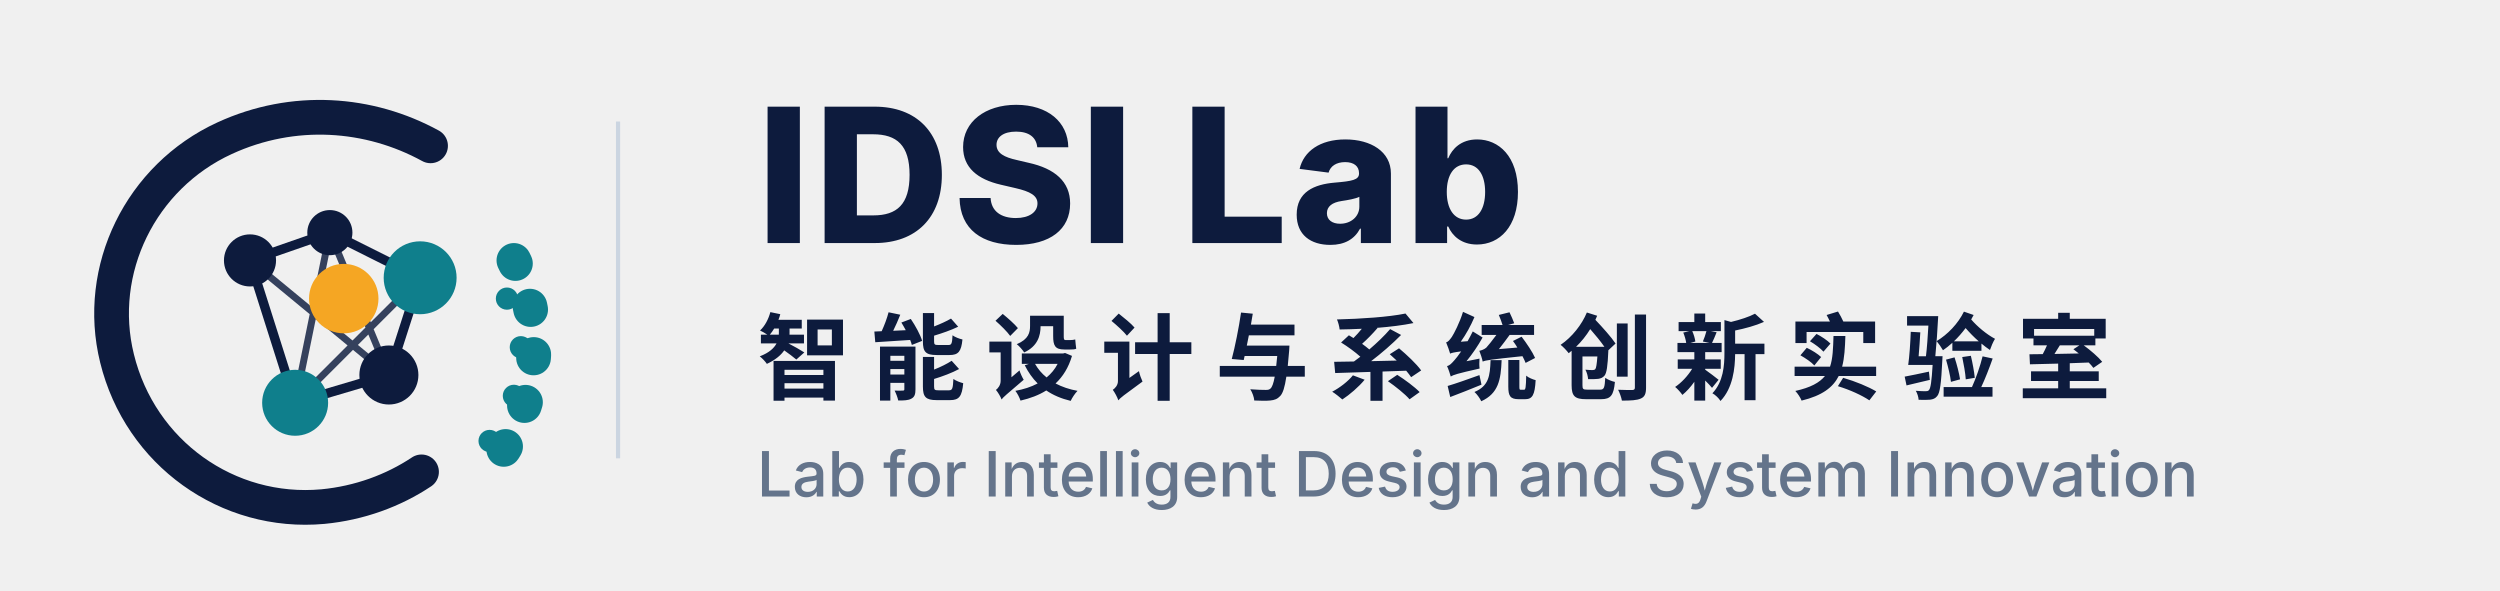
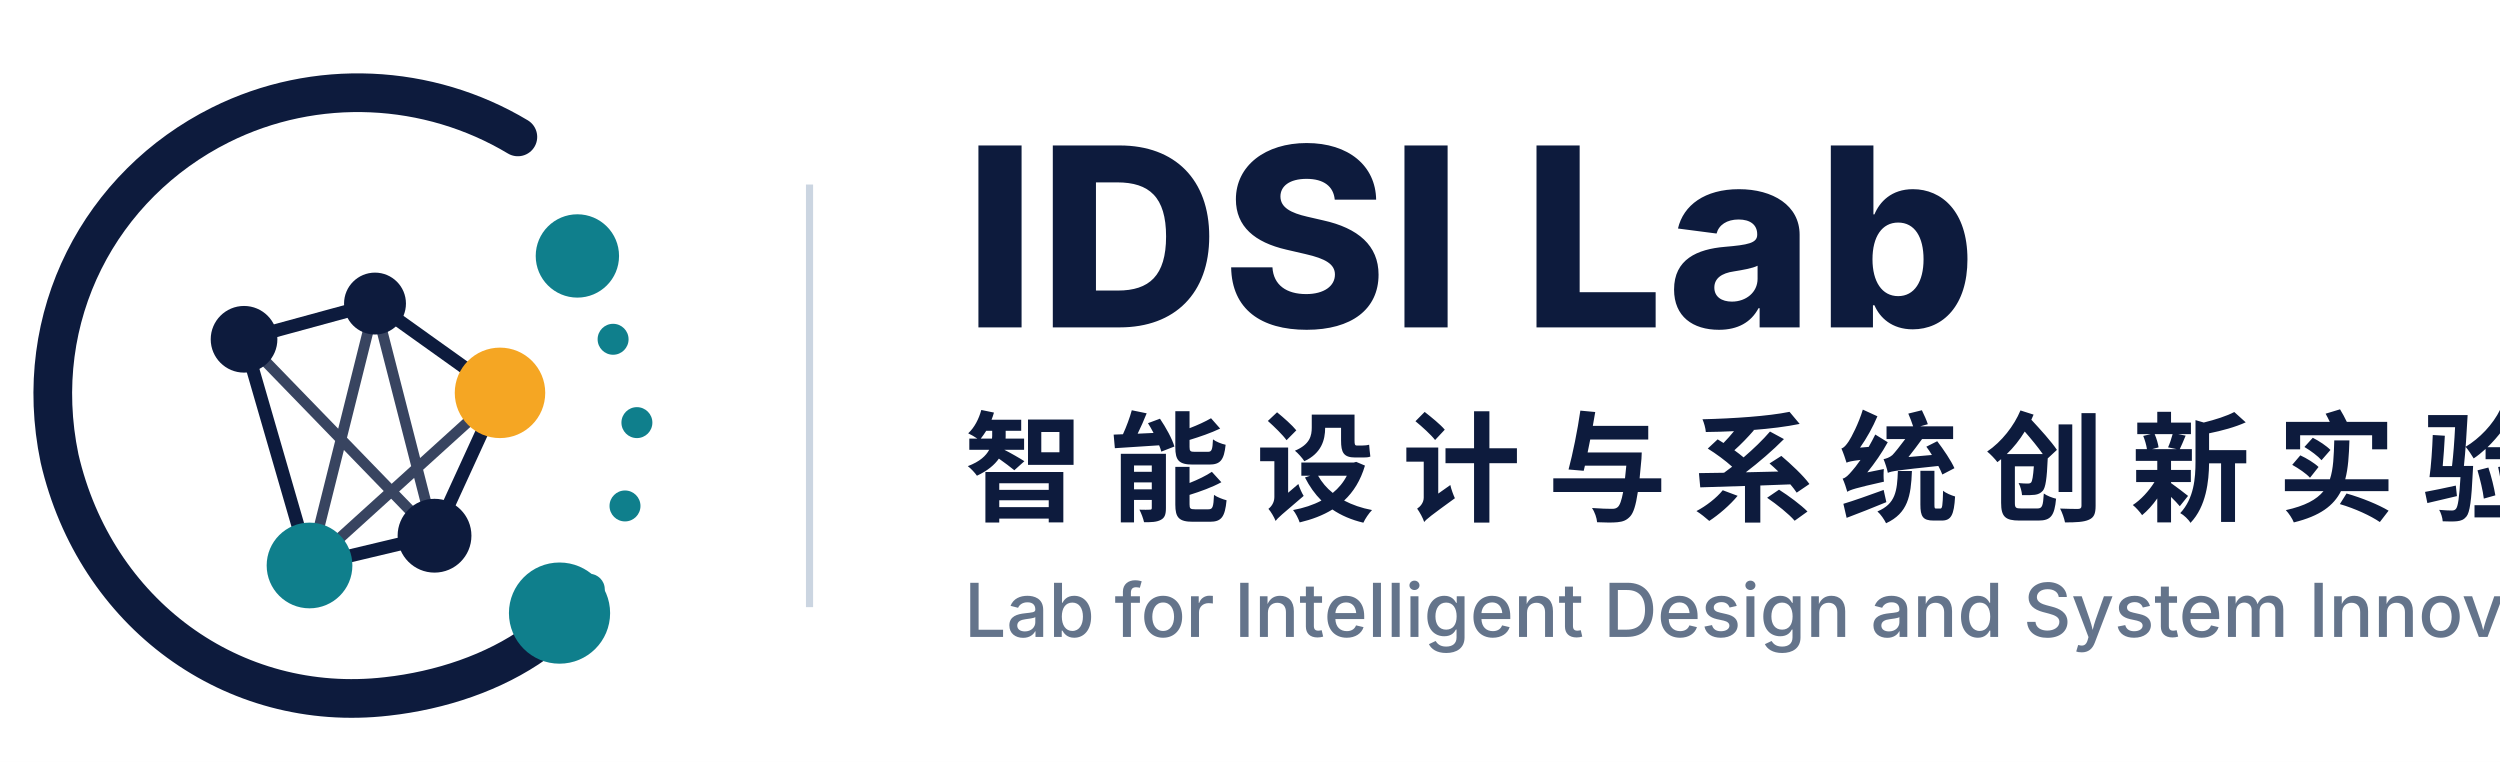
- <svg xmlns="http://www.w3.org/2000/svg" width="720" height="170" viewBox="0 0 720 170" fill="none" role="img" aria-labelledby="title desc">
-   <g transform="translate(18 20)">
-     <path d="M88 11C70.3 1.3 48.5-.3 28.7 8.8C4.5 19.9-8.6 46.7-2.3 72.2C4.4 99.5 29.6 117.4 57 114.9C67.5 113.9 77.3 110.3 85.4 104.9" transform="translate(18 11)" stroke="#0D1B3D" stroke-width="10" stroke-linecap="round" />
-     <path d="M112 44C121.3 62.1 119.2 85 107.1 101.3" transform="translate(18 11)" stroke="#0F7F8C" stroke-width="10" stroke-linecap="round" stroke-dasharray="1 13" />
-     <path d="M54 55L77 47L103 60L94 88L67 96L54 55Z" stroke="#0D1B3D" stroke-width="2.7" stroke-linejoin="round" />
-     <path d="M77 47L67 96M54 55L94 88M77 47L94 88M103 60L67 96" stroke="#0D1B3D" stroke-opacity="0.82" stroke-width="2" />
-     <circle cx="54" cy="55" r="7.5" fill="#0D1B3D" />
-     <circle cx="77" cy="47" r="6.5" fill="#0D1B3D" />
-     <circle cx="103" cy="60" r="10.5" fill="#0F7F8C" />
-     <circle cx="94" cy="88" r="8.5" fill="#0D1B3D" />
-     <circle cx="67" cy="96" r="9.5" fill="#0F7F8C" />
-     <circle cx="81" cy="66" r="10" fill="#F5A623" />
-     <circle cx="128" cy="66" r="3.2" fill="#0F7F8C" />
-     <circle cx="132" cy="80" r="3.2" fill="#0F7F8C" />
-     <circle cx="130" cy="94" r="3.2" fill="#0F7F8C" />
-     <circle cx="123" cy="107" r="3.2" fill="#0F7F8C" />
+ <svg xmlns="http://www.w3.org/2000/svg" width="420" height="128" viewBox="0 0 420 128" role="img" aria-label="IDSI Lab logo">
+   <rect width="420" height="128" fill="white" />
+   <g transform="translate(8 12)">
+     <path d="M79 11C64 2 45 1 29 9C9 19 -3 41 2 65C8 91 31 108 57 105C66 104 75 101 82 96" stroke="#0D1B3D" stroke-width="6.5" stroke-linecap="round" fill="none" />
+     <circle cx="89" cy="31" r="7" fill="#0F7F8C" />
+     <circle cx="95" cy="45" r="2.6" fill="#0F7F8C" />
+     <circle cx="99" cy="59" r="2.6" fill="#0F7F8C" />
+     <circle cx="97" cy="73" r="2.6" fill="#0F7F8C" />
+     <circle cx="91" cy="87" r="2.6" fill="#0F7F8C" />
+     <path d="M33 45L55 39L76 54L65 78L44 83L33 45Z" stroke="#0D1B3D" stroke-width="2.2" stroke-linejoin="round" fill="none" />
+     <path d="M55 39L44 83M33 45L65 78M55 39L65 78M76 54L44 83" stroke="#0D1B3D" stroke-opacity="0.82" stroke-width="1.8" />
+     <circle cx="33" cy="45" r="5.6" fill="#0D1B3D" />
+     <circle cx="55" cy="39" r="5.2" fill="#0D1B3D" />
+     <circle cx="76" cy="54" r="7.6" fill="#F5A623" />
+     <circle cx="65" cy="78" r="6.2" fill="#0D1B3D" />
+     <circle cx="44" cy="83" r="7.2" fill="#0F7F8C" />
+     <circle cx="86" cy="91" r="8.5" fill="#0F7F8C" />
  </g>
-   <line x1="178" y1="35" x2="178" y2="132" stroke="#CBD5E1" stroke-width="1.2" />
-   <text x="218" y="70" font-family="Inter, Arial, Helvetica, sans-serif" font-size="54" font-weight="800" letter-spacing="1" fill="#0D1B3D">IDSI Lab</text>
-   <text x="218" y="113" font-family="Source Han Sans SC, Noto Sans SC, Microsoft YaHei, PingFang SC, sans-serif" font-size="27" font-weight="700" letter-spacing="6" fill="#0D1B3D">智能设计与系统创新实验室</text>
-   <text x="218" y="143" font-family="Inter, Arial, Helvetica, sans-serif" font-size="18" font-weight="500" fill="#64748B">Lab for Intelligent Design and System Innovation</text>
+   <line x1="136" y1="31" x2="136" y2="102" stroke="#CBD5E1" stroke-width="1.2" />
+   <text x="162" y="55" font-family="Inter, Arial, Helvetica, sans-serif" font-size="42" font-weight="800" letter-spacing="0.5" fill="#0D1B3D">IDSI Lab</text>
+   <text x="162" y="86" font-family="Source Han Sans SC, Noto Sans SC, Microsoft YaHei, PingFang SC, sans-serif" font-size="20" font-weight="700" letter-spacing="4.5" fill="#0D1B3D">智能设计与系统创新实验室</text>
+   <text x="162" y="107" font-family="Inter, Arial, Helvetica, sans-serif" font-size="12.5" font-weight="500" fill="#64748B">Lab for Intelligent Design and System Innovation</text>
</svg>
